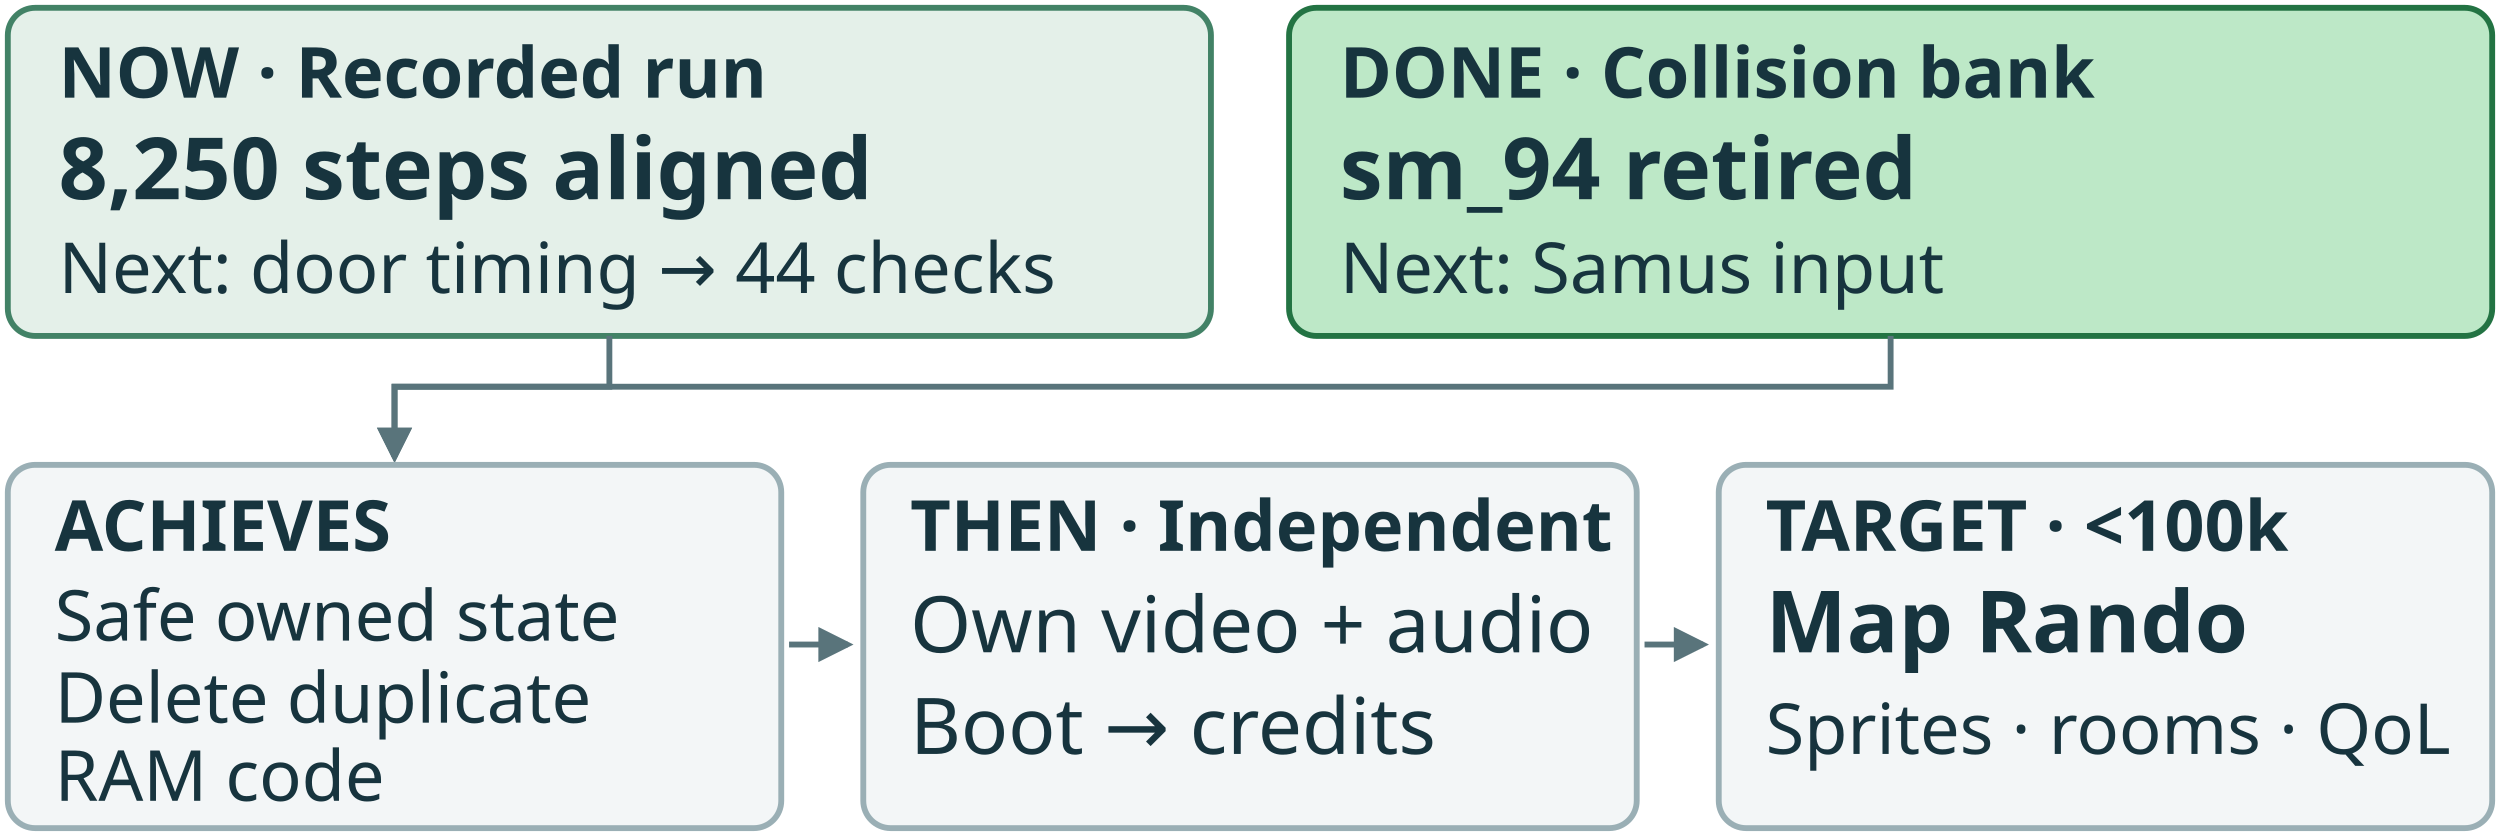
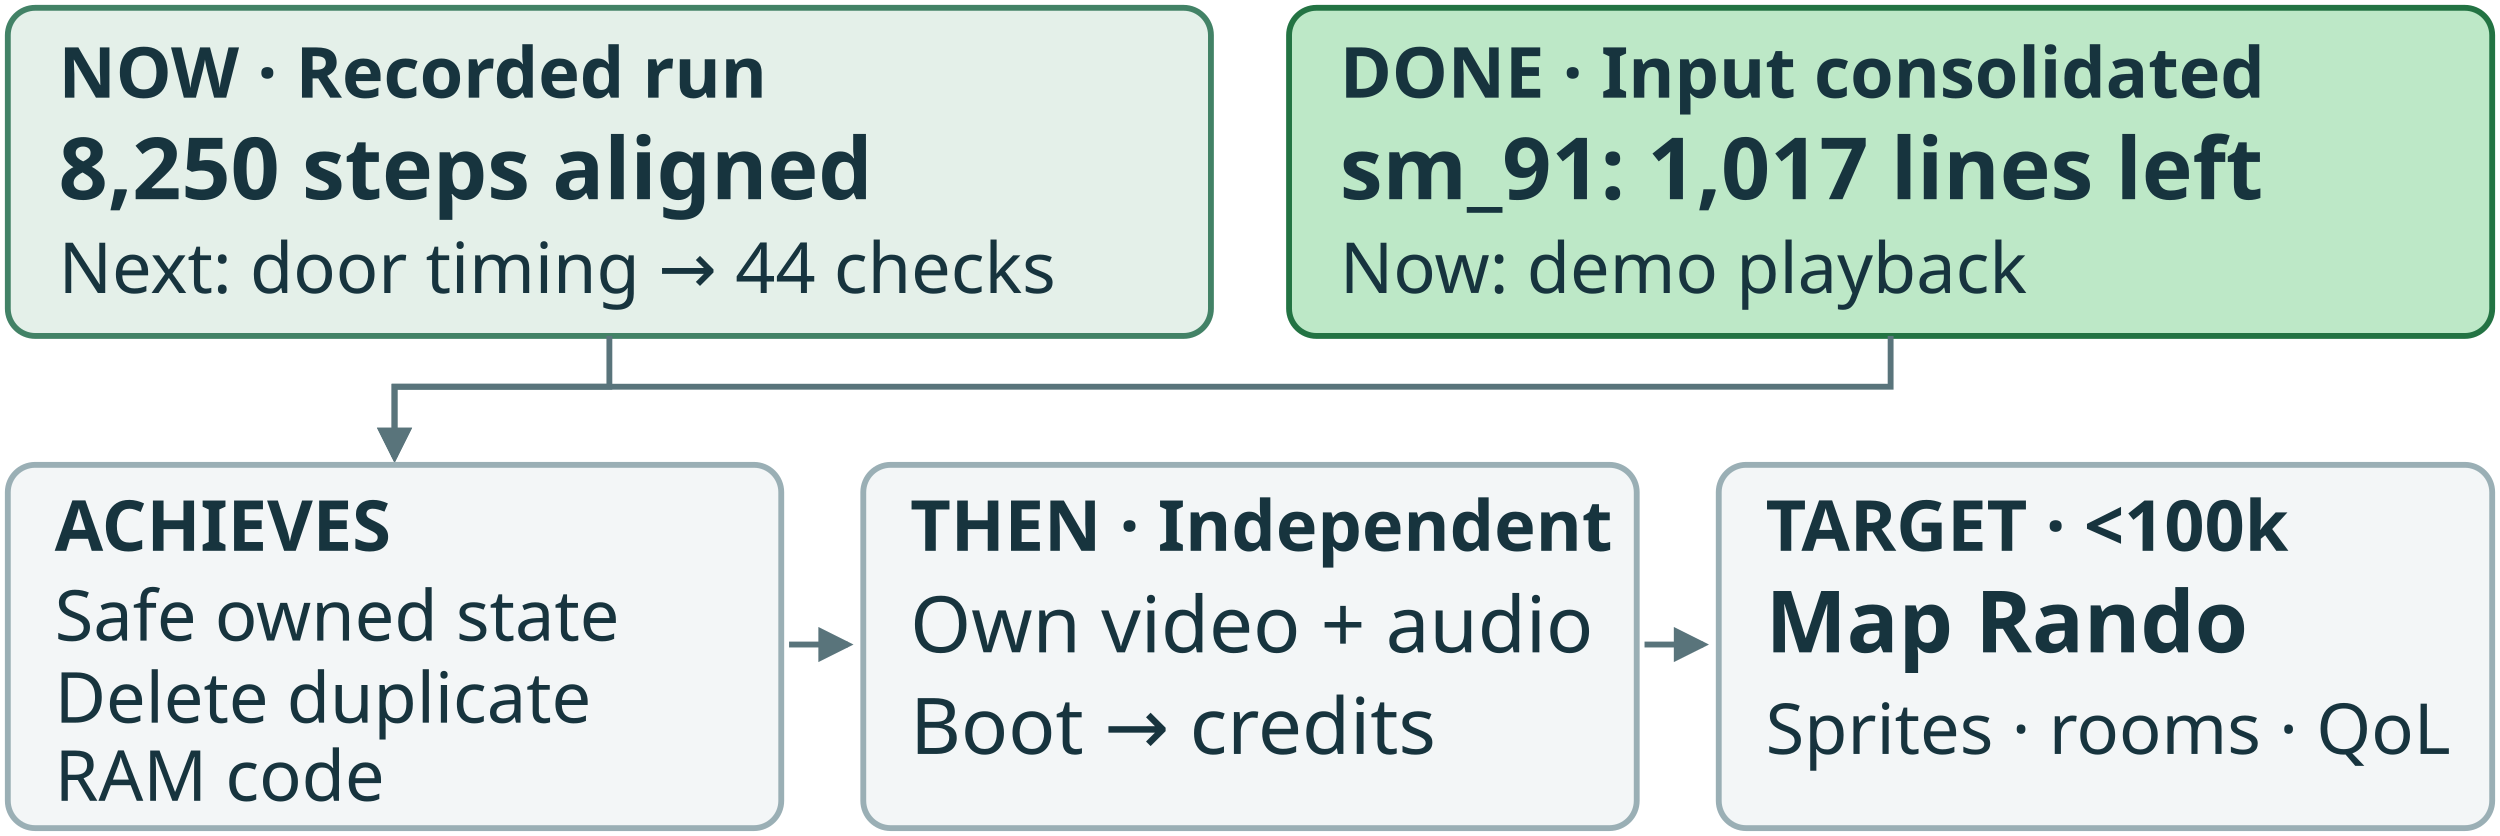
<svg xmlns="http://www.w3.org/2000/svg" width="640" height="214" viewBox="0 0 640 214" role="img" aria-labelledby="title description">
  <defs>
    <marker id="arrow" markerWidth="6" markerHeight="6" refX="5" refY="3" orient="auto">
      <path d="M0 0L6 3L0 6" fill="#59747b" />
    </marker>
  </defs>
  <style>text{font-family:system-ui,Segoe UI,sans-serif;fill:#17343e} .tag{font-size:18px;font-weight:650}.name{font-size:22px;font-weight:650}.note{font-size:20px}.small{font-size:18px}.now{fill:#e4f0e9;stroke:#428266}.done{fill:#bde8c7;stroke:#237343}.later{fill:#f3f6f7;stroke:#9aafb5}rect{stroke-width:1.5}path.link{fill:none;stroke:#59747b;stroke-width:1.5;marker-end:url(#arrow)}</style>
  <g aria-label="Now: gameplay coverage">
    <rect class="now" x="2" y="2" width="308" height="84" rx="7" />
    <text x="15" y="25" class="tag">NOW · Recorded run</text>
    <text x="15" y="51" class="name">8,250 steps aligned</text>
    <text x="15" y="75" class="small">Next: door timing → 44 checks</text>
  </g>
-   <g aria-label="Done: collision bank retired. Next: Samus input">
+   <g aria-label="Done: input consolidated. Now: demo playback; sm_91 has 1,017 lines left">
    <rect class="done" x="330" y="2" width="308" height="84" rx="7" />
-     <text x="343" y="25" class="tag">DONE · Collision bank</text>
-     <text x="343" y="51" class="name">sm_94 retired</text>
-     <text x="343" y="75" class="small">Next: Samus input</text>
+     <text x="343" y="25" class="tag">DONE · Input consolidated</text>
+     <text x="343" y="51" class="name">sm_91: 1,017 lines left</text>
+     <text x="343" y="75" class="small">Now: demo playback</text>
  </g>
  <path class="link" d="M156 86V99H101V117" />
  <path class="link" d="M484 86V99H101V117" />
  <g aria-label="Achieves: safe owned state with duplicate RAM code deleted">
    <rect class="later" x="2" y="119" width="198" height="93" rx="7" />
    <text x="14" y="141" class="tag">ACHIEVES</text>
    <text x="14" y="164" class="small">Safe owned state</text>
    <text x="14" y="185" class="small">Delete duplicate</text>
    <text x="14" y="205" class="small">RAM code</text>
  </g>
  <path class="link" d="M202 165H217" />
  <g aria-label="Then: independent engine">
    <rect class="later" x="221" y="119" width="198" height="93" rx="7" />
    <text x="233" y="141" class="tag">THEN · Independent</text>
    <text x="233" y="167" class="note">Own video + audio</text>
    <text x="233" y="193" class="note">Boot → credits</text>
  </g>
  <path class="link" d="M421 165H436" />
  <g aria-label="Target: Map Rando engine">
    <rect class="later" x="440" y="119" width="198" height="93" rx="7" />
    <text x="452" y="141" class="tag">TARGET · &lt;100k</text>
    <text x="452" y="167" class="name">Map Rando</text>
    <text x="452" y="193" class="small">Sprites · rooms · QoL</text>
  </g>
</svg>
